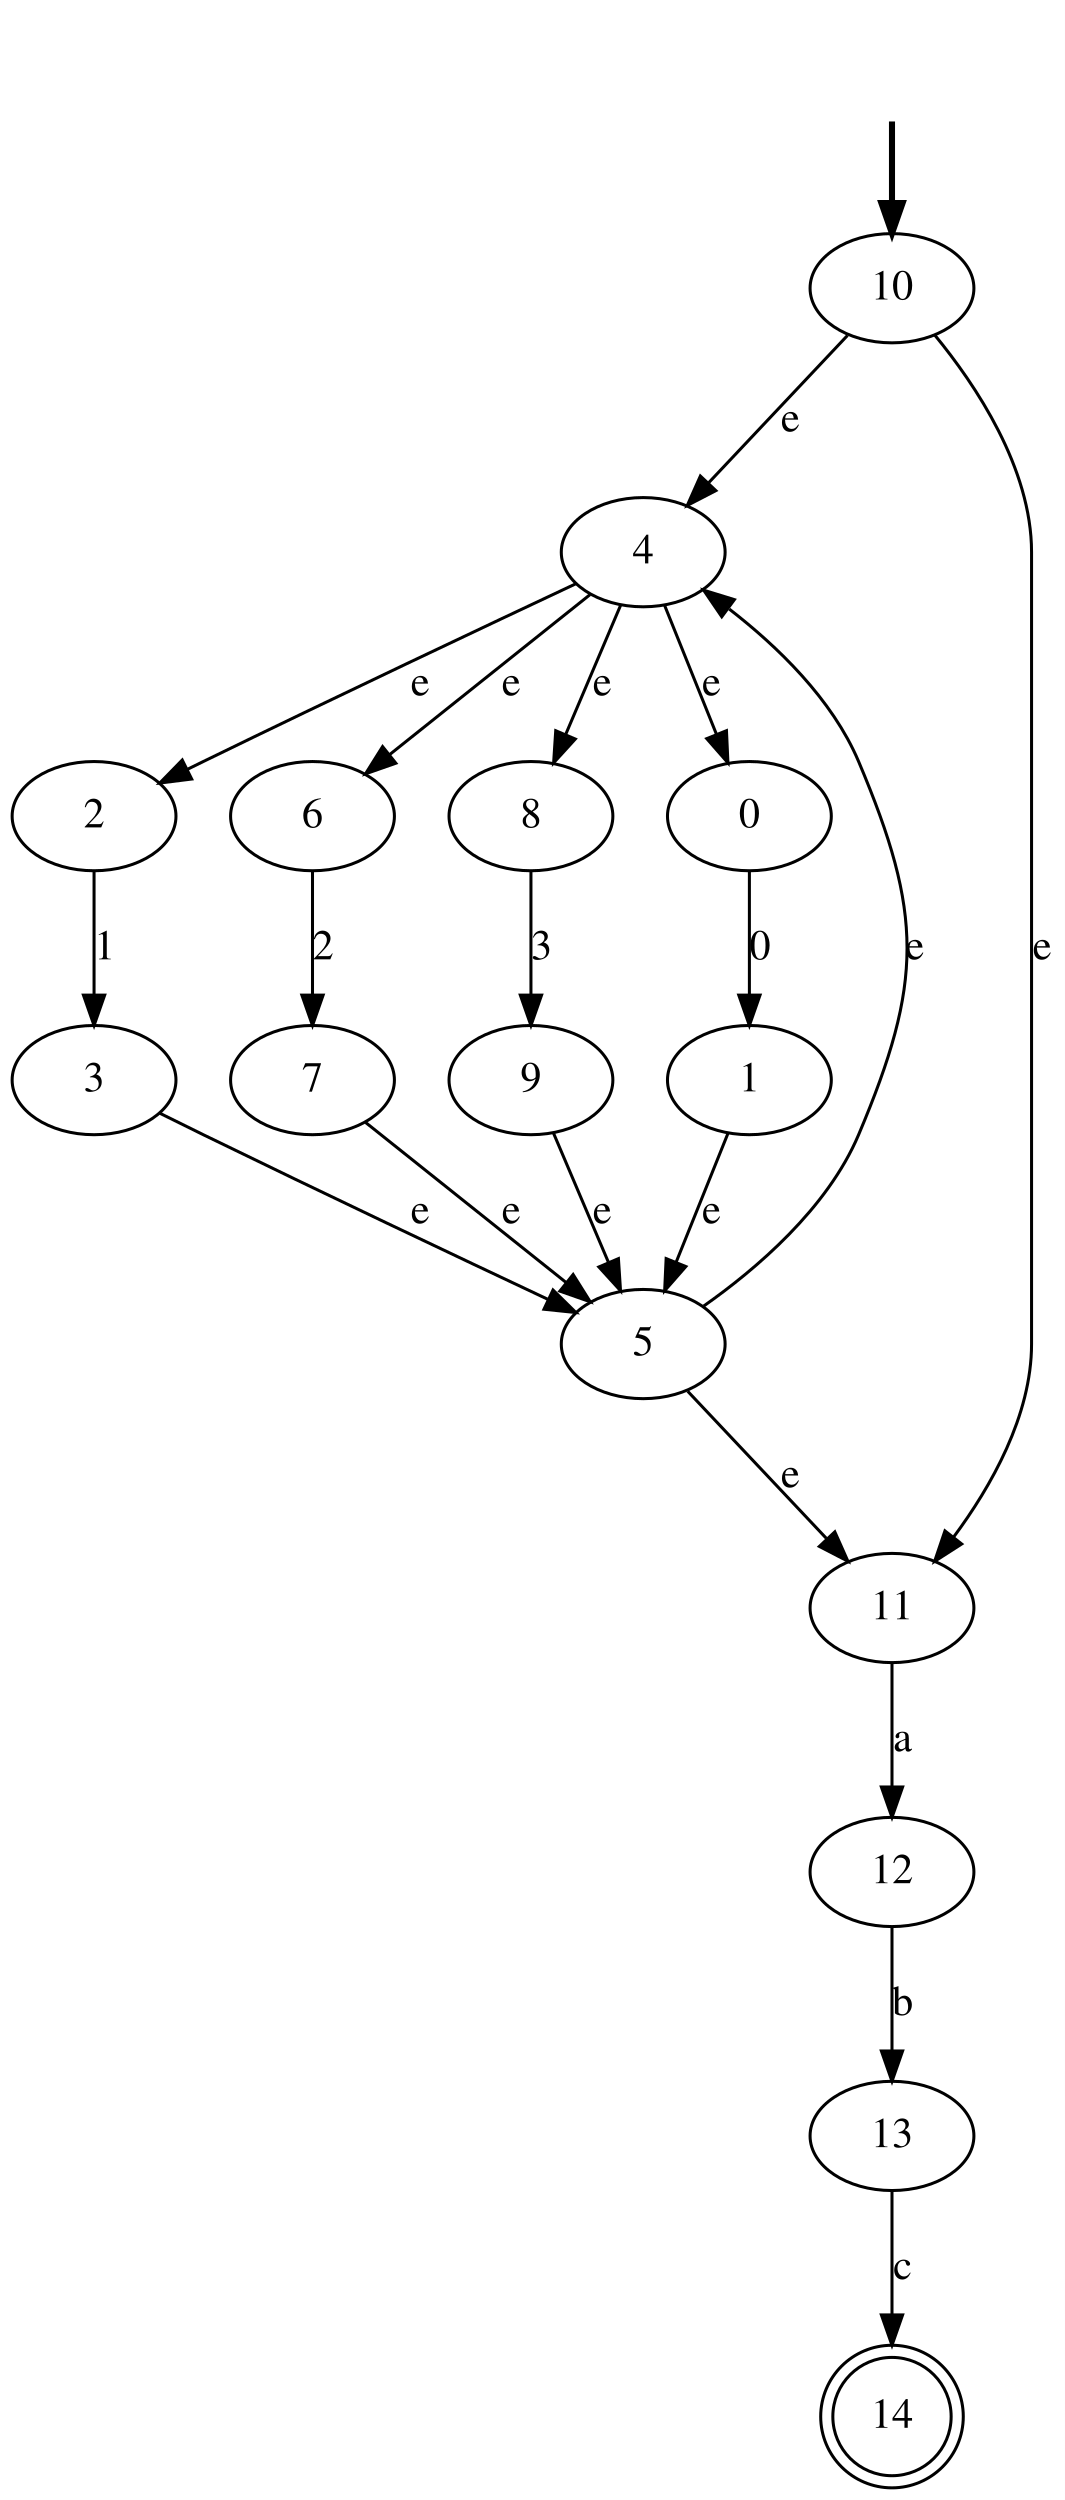
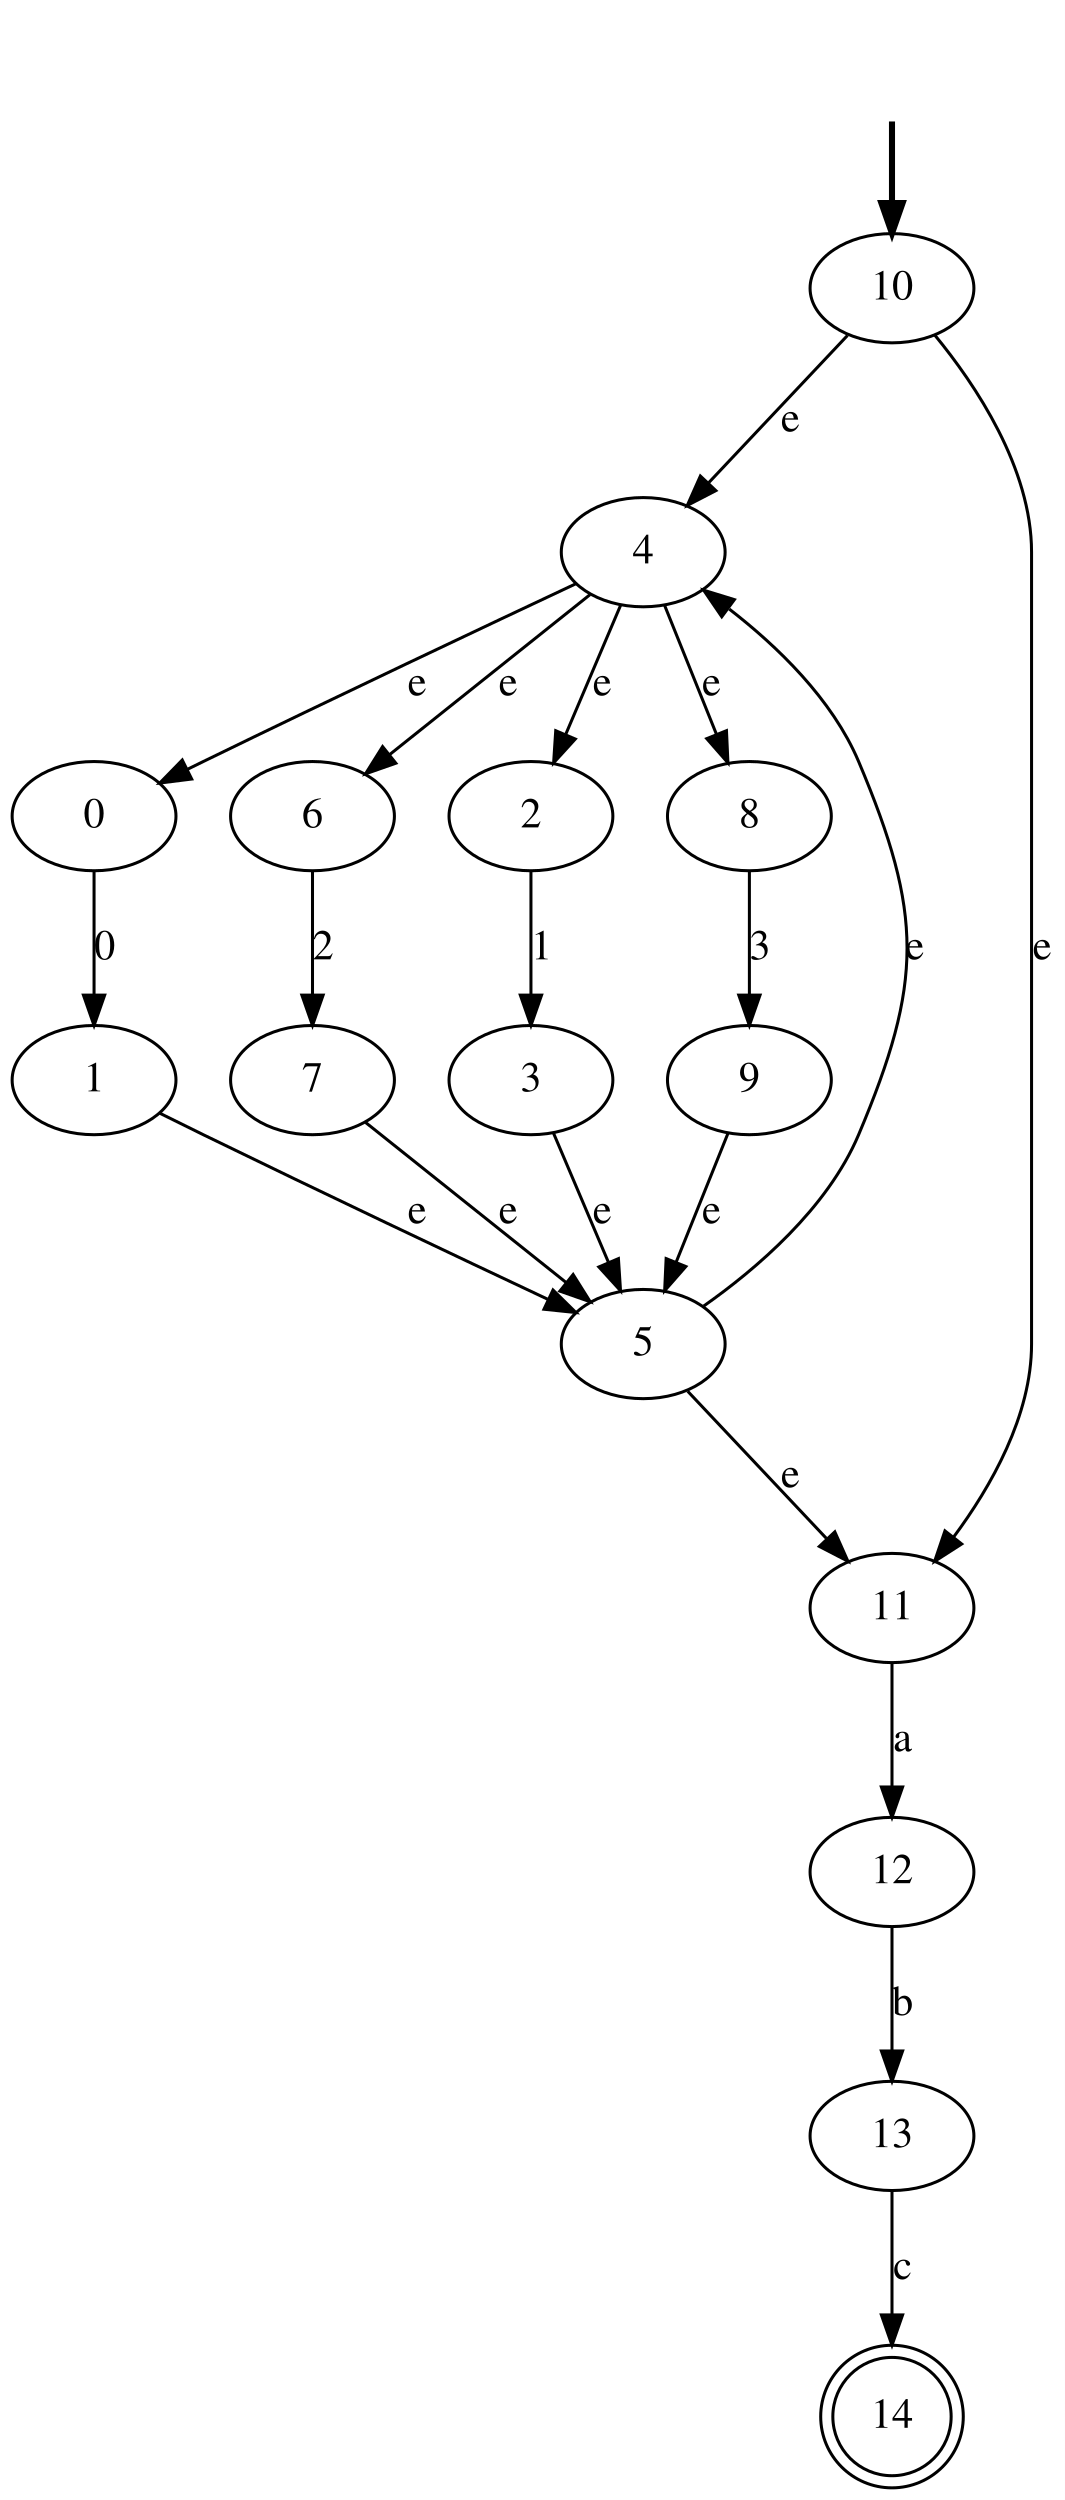
<svg xmlns="http://www.w3.org/2000/svg" width="351pt" height="824pt" viewBox="0.00 0.00 351.00 824.00">
  <g id="graph0" class="graph" transform="scale(1 1) rotate(0) translate(4 819.9965)">
    <polygon fill="#ffffff" stroke="transparent" points="-4,4 -4,-819.996 347,-819.996 347,4 -4,4" />
    <g id="node1" class="node">
</g>
-     <g id="node8" class="node">
+     <g id="node3" class="node">
      <ellipse fill="none" stroke="#000000" cx="290" cy="-724.996" rx="27" ry="18" />
      <text text-anchor="middle" x="290" y="-721.297" font-family="Times,serif" font-size="14.00" fill="#000000">10</text>
    </g>
    <g id="edge1" class="edge">
      <path fill="none" stroke="#000000" stroke-width="2" d="M290,-779.952C290,-771.879 290,-762.173 290,-753.178" />
      <polygon fill="#000000" stroke="#000000" stroke-width="2" points="293.5,-753.087 290,-743.087 286.5,-753.087 293.5,-753.087" />
    </g>
    <g id="node2" class="node">
+       <ellipse fill="none" stroke="#000000" cx="243" cy="-463.997" rx="27" ry="18" />
+       <text text-anchor="middle" x="243" y="-460.296" font-family="Times,serif" font-size="14.00" fill="#000000">9</text>
+     </g>
+     <g id="node12" class="node">
+       <ellipse fill="none" stroke="#000000" cx="208" cy="-376.997" rx="27" ry="18" />
+       <text text-anchor="middle" x="208" y="-373.296" font-family="Times,serif" font-size="14.00" fill="#000000">5</text>
+     </g>
+     <g id="edge13" class="edge">
+       <path fill="none" stroke="#000000" d="M235.917,-446.391C231.031,-434.245 224.441,-417.864 218.891,-404.068" />
+       <polygon fill="#000000" stroke="#000000" points="222.052,-402.547 215.072,-394.576 215.558,-405.16 222.052,-402.547" />
+       <text text-anchor="middle" x="230.5" y="-416.796" font-family="Times,serif" font-size="14.00" fill="#000000">e</text>
+     </g>
+     <g id="node9" class="node">
+       <ellipse fill="none" stroke="#000000" cx="208" cy="-637.996" rx="27" ry="18" />
+       <text text-anchor="middle" x="208" y="-634.297" font-family="Times,serif" font-size="14.00" fill="#000000">4</text>
+     </g>
+     <g id="edge14" class="edge">
+       <path fill="none" stroke="#000000" d="M275.34,-709.443C262.63,-695.958 244.063,-676.259 229.643,-660.959" />
+       <polygon fill="#000000" stroke="#000000" points="231.939,-658.292 222.533,-653.416 226.845,-663.093 231.939,-658.292" />
+       <text text-anchor="middle" x="256.5" y="-677.797" font-family="Times,serif" font-size="14.00" fill="#000000">e</text>
+     </g>
+     <g id="node13" class="node">
+       <ellipse fill="none" stroke="#000000" cx="290" cy="-289.997" rx="27" ry="18" />
+       <text text-anchor="middle" x="290" y="-286.296" font-family="Times,serif" font-size="14.00" fill="#000000">11</text>
+     </g>
+     <g id="edge15" class="edge">
+       <path fill="none" stroke="#000000" d="M304.051,-709.616C317.579,-693.162 336,-665.675 336,-637.996 336,-637.996 336,-637.996 336,-376.997 336,-353.427 322.642,-329.995 310.323,-313.398" />
+       <polygon fill="#000000" stroke="#000000" points="312.968,-311.099 304.051,-305.377 307.454,-315.411 312.968,-311.099" />
+       <text text-anchor="middle" x="339.5" y="-503.796" font-family="Times,serif" font-size="14.00" fill="#000000">e</text>
+     </g>
+     <g id="node4" class="node">
      <ellipse fill="none" stroke="#000000" cx="290" cy="-23.498" rx="19.497" ry="19.497" />
      <ellipse fill="none" stroke="#000000" cx="290" cy="-23.498" rx="23.497" ry="23.497" />
      <text text-anchor="middle" x="290" y="-19.798" font-family="Times,serif" font-size="14.00" fill="#000000">14</text>
    </g>
-     <g id="node3" class="node">
-       <ellipse fill="none" stroke="#000000" cx="171" cy="-463.997" rx="27" ry="18" />
-       <text text-anchor="middle" x="171" y="-460.296" font-family="Times,serif" font-size="14.00" fill="#000000">9</text>
+     <g id="node5" class="node">
+       <ellipse fill="none" stroke="#000000" cx="27" cy="-550.996" rx="27" ry="18" />
+       <text text-anchor="middle" x="27" y="-547.297" font-family="Times,serif" font-size="14.00" fill="#000000">0</text>
    </g>
-     <g id="node16" class="node">
-       <ellipse fill="none" stroke="#000000" cx="208" cy="-376.997" rx="27" ry="18" />
-       <text text-anchor="middle" x="208" y="-373.296" font-family="Times,serif" font-size="14.00" fill="#000000">5</text>
+     <g id="node15" class="node">
+       <ellipse fill="none" stroke="#000000" cx="27" cy="-463.997" rx="27" ry="18" />
+       <text text-anchor="middle" x="27" y="-460.296" font-family="Times,serif" font-size="14.00" fill="#000000">1</text>
    </g>
-     <g id="edge13" class="edge">
-       <path fill="none" stroke="#000000" d="M178.488,-446.391C183.653,-434.245 190.62,-417.864 196.487,-404.068" />
-       <polygon fill="#000000" stroke="#000000" points="199.831,-405.148 200.524,-394.576 193.389,-402.409 199.831,-405.148" />
-       <text text-anchor="middle" x="194.5" y="-416.796" font-family="Times,serif" font-size="14.00" fill="#000000">e</text>
+     <g id="edge2" class="edge">
+       <path fill="none" stroke="#000000" d="M27,-532.97C27,-521.188 27,-505.557 27,-492.155" />
+       <polygon fill="#000000" stroke="#000000" points="30.5,-492 27,-482 23.5,-492 30.5,-492" />
+       <text text-anchor="middle" x="30.5" y="-503.796" font-family="Times,serif" font-size="14.00" fill="#000000">0</text>
    </g>
-     <g id="node4" class="node">
+     <g id="node6" class="node">
      <ellipse fill="none" stroke="#000000" cx="290" cy="-202.996" rx="27" ry="18" />
      <text text-anchor="middle" x="290" y="-199.297" font-family="Times,serif" font-size="14.00" fill="#000000">12</text>
    </g>
-     <g id="node11" class="node">
+     <g id="node16" class="node">
      <ellipse fill="none" stroke="#000000" cx="290" cy="-115.996" rx="27" ry="18" />
      <text text-anchor="middle" x="290" y="-112.296" font-family="Times,serif" font-size="14.00" fill="#000000">13</text>
    </g>
    <g id="edge19" class="edge">
      <path fill="none" stroke="#000000" d="M290,-184.97C290,-173.188 290,-157.557 290,-144.155" />
      <polygon fill="#000000" stroke="#000000" points="293.5,-144 290,-134 286.5,-144 293.5,-144" />
      <text text-anchor="middle" x="293.5" y="-155.797" font-family="Times,serif" font-size="14.00" fill="#000000">b</text>
    </g>
-     <g id="node5" class="node">
-       <ellipse fill="none" stroke="#000000" cx="27" cy="-463.997" rx="27" ry="18" />
-       <text text-anchor="middle" x="27" y="-460.296" font-family="Times,serif" font-size="14.00" fill="#000000">3</text>
-     </g>
-     <g id="edge9" class="edge">
-       <path fill="none" stroke="#000000" d="M48.668,-453.077C53.384,-450.724 58.353,-448.264 63,-445.997 101.944,-426.997 147.049,-405.633 176.479,-391.78" />
-       <polygon fill="#000000" stroke="#000000" points="178.267,-394.807 185.827,-387.384 175.288,-388.472 178.267,-394.807" />
-       <text text-anchor="middle" x="134.5" y="-416.796" font-family="Times,serif" font-size="14.00" fill="#000000">e</text>
-     </g>
-     <g id="node6" class="node">
-       <ellipse fill="none" stroke="#000000" cx="27" cy="-550.996" rx="27" ry="18" />
-       <text text-anchor="middle" x="27" y="-547.297" font-family="Times,serif" font-size="14.00" fill="#000000">2</text>
-     </g>
-     <g id="edge3" class="edge">
-       <path fill="none" stroke="#000000" d="M27,-532.97C27,-521.188 27,-505.557 27,-492.155" />
-       <polygon fill="#000000" stroke="#000000" points="30.5,-492 27,-482 23.5,-492 30.5,-492" />
-       <text text-anchor="middle" x="30.5" y="-503.796" font-family="Times,serif" font-size="14.00" fill="#000000">1</text>
-     </g>
    <g id="node7" class="node">
      <ellipse fill="none" stroke="#000000" cx="99" cy="-550.996" rx="27" ry="18" />
      <text text-anchor="middle" x="99" y="-547.297" font-family="Times,serif" font-size="14.00" fill="#000000">6</text>
    </g>
-     <g id="node10" class="node">
+     <g id="node14" class="node">
      <ellipse fill="none" stroke="#000000" cx="99" cy="-463.997" rx="27" ry="18" />
      <text text-anchor="middle" x="99" y="-460.296" font-family="Times,serif" font-size="14.00" fill="#000000">7</text>
    </g>
    <g id="edge10" class="edge">
      <path fill="none" stroke="#000000" d="M99,-532.97C99,-521.188 99,-505.557 99,-492.155" />
      <polygon fill="#000000" stroke="#000000" points="102.5,-492 99,-482 95.5,-492 102.5,-492" />
      <text text-anchor="middle" x="102.5" y="-503.796" font-family="Times,serif" font-size="14.00" fill="#000000">2</text>
    </g>
-     <g id="node14" class="node">
-       <ellipse fill="none" stroke="#000000" cx="208" cy="-637.996" rx="27" ry="18" />
-       <text text-anchor="middle" x="208" y="-634.297" font-family="Times,serif" font-size="14.00" fill="#000000">4</text>
+     <g id="node8" class="node">
+       <ellipse fill="none" stroke="#000000" cx="171" cy="-550.996" rx="27" ry="18" />
+       <text text-anchor="middle" x="171" y="-547.297" font-family="Times,serif" font-size="14.00" fill="#000000">2</text>
    </g>
-     <g id="edge15" class="edge">
-       <path fill="none" stroke="#000000" d="M275.34,-709.443C262.63,-695.958 244.063,-676.259 229.643,-660.959" />
-       <polygon fill="#000000" stroke="#000000" points="231.939,-658.292 222.533,-653.416 226.845,-663.093 231.939,-658.292" />
-       <text text-anchor="middle" x="256.5" y="-677.797" font-family="Times,serif" font-size="14.00" fill="#000000">e</text>
+     <g id="node10" class="node">
+       <ellipse fill="none" stroke="#000000" cx="171" cy="-463.997" rx="27" ry="18" />
+       <text text-anchor="middle" x="171" y="-460.296" font-family="Times,serif" font-size="14.00" fill="#000000">3</text>
    </g>
-     <g id="node15" class="node">
-       <ellipse fill="none" stroke="#000000" cx="290" cy="-289.997" rx="27" ry="18" />
-       <text text-anchor="middle" x="290" y="-286.296" font-family="Times,serif" font-size="14.00" fill="#000000">11</text>
+     <g id="edge3" class="edge">
+       <path fill="none" stroke="#000000" d="M171,-532.97C171,-521.188 171,-505.557 171,-492.155" />
+       <polygon fill="#000000" stroke="#000000" points="174.5,-492 171,-482 167.5,-492 174.5,-492" />
+       <text text-anchor="middle" x="174.5" y="-503.796" font-family="Times,serif" font-size="14.00" fill="#000000">1</text>
    </g>
-     <g id="edge14" class="edge">
-       <path fill="none" stroke="#000000" d="M304.051,-709.616C317.579,-693.162 336,-665.675 336,-637.996 336,-637.996 336,-637.996 336,-376.997 336,-353.427 322.642,-329.995 310.323,-313.398" />
-       <polygon fill="#000000" stroke="#000000" points="312.968,-311.099 304.051,-305.377 307.454,-315.411 312.968,-311.099" />
-       <text text-anchor="middle" x="339.5" y="-503.796" font-family="Times,serif" font-size="14.00" fill="#000000">e</text>
+     <g id="edge6" class="edge">
+       <path fill="none" stroke="#000000" d="M185.827,-627.609C157.326,-614.22 106.346,-590.144 63,-568.996 61.257,-568.146 59.469,-567.269 57.666,-566.38" />
+       <polygon fill="#000000" stroke="#000000" points="59.182,-563.225 48.668,-561.916 56.071,-569.496 59.182,-563.225" />
+       <text text-anchor="middle" x="133.5" y="-590.797" font-family="Times,serif" font-size="14.00" fill="#000000">e</text>
    </g>
-     <g id="node9" class="node">
-       <ellipse fill="none" stroke="#000000" cx="243" cy="-463.997" rx="27" ry="18" />
-       <text text-anchor="middle" x="243" y="-460.296" font-family="Times,serif" font-size="14.00" fill="#000000">1</text>
+     <g id="edge4" class="edge">
+       <path fill="none" stroke="#000000" d="M190.487,-624.019C172.61,-609.749 144.679,-587.456 124.379,-571.253" />
+       <polygon fill="#000000" stroke="#000000" points="126.468,-568.443 116.469,-564.94 122.102,-573.914 126.468,-568.443" />
+       <text text-anchor="middle" x="163.5" y="-590.797" font-family="Times,serif" font-size="14.00" fill="#000000">e</text>
    </g>
-     <g id="edge8" class="edge">
-       <path fill="none" stroke="#000000" d="M235.917,-446.391C231.031,-434.245 224.441,-417.864 218.891,-404.068" />
-       <polygon fill="#000000" stroke="#000000" points="222.052,-402.547 215.072,-394.576 215.558,-405.16 222.052,-402.547" />
-       <text text-anchor="middle" x="230.5" y="-416.796" font-family="Times,serif" font-size="14.00" fill="#000000">e</text>
+     <g id="edge5" class="edge">
+       <path fill="none" stroke="#000000" d="M200.512,-620.391C195.347,-608.245 188.38,-591.864 182.513,-578.068" />
+       <polygon fill="#000000" stroke="#000000" points="185.611,-576.409 178.476,-568.576 179.169,-579.148 185.611,-576.409" />
+       <text text-anchor="middle" x="194.5" y="-590.797" font-family="Times,serif" font-size="14.00" fill="#000000">e</text>
+     </g>
+     <g id="node11" class="node">
+       <ellipse fill="none" stroke="#000000" cx="243" cy="-550.996" rx="27" ry="18" />
+       <text text-anchor="middle" x="243" y="-547.297" font-family="Times,serif" font-size="14.00" fill="#000000">8</text>
+     </g>
+     <g id="edge7" class="edge">
+       <path fill="none" stroke="#000000" d="M215.083,-620.391C219.969,-608.245 226.559,-591.864 232.109,-578.068" />
+       <polygon fill="#000000" stroke="#000000" points="235.442,-579.16 235.928,-568.576 228.948,-576.547 235.442,-579.16" />
+       <text text-anchor="middle" x="230.5" y="-590.797" font-family="Times,serif" font-size="14.00" fill="#000000">e</text>
+     </g>
+     <g id="edge9" class="edge">
+       <path fill="none" stroke="#000000" d="M178.488,-446.391C183.653,-434.245 190.62,-417.864 196.487,-404.068" />
+       <polygon fill="#000000" stroke="#000000" points="199.831,-405.148 200.524,-394.576 193.389,-402.409 199.831,-405.148" />
+       <text text-anchor="middle" x="194.5" y="-416.796" font-family="Times,serif" font-size="14.00" fill="#000000">e</text>
+     </g>
+     <g id="edge12" class="edge">
+       <path fill="none" stroke="#000000" d="M243,-532.97C243,-521.188 243,-505.557 243,-492.155" />
+       <polygon fill="#000000" stroke="#000000" points="246.5,-492 243,-482 239.5,-492 246.5,-492" />
+       <text text-anchor="middle" x="246.5" y="-503.796" font-family="Times,serif" font-size="14.00" fill="#000000">3</text>
+     </g>
+     <g id="edge16" class="edge">
+       <path fill="none" stroke="#000000" d="M227.925,-389.517C245.096,-401.597 268.696,-421.614 279,-445.997 300.28,-496.351 300.28,-518.642 279,-568.996 270.306,-589.569 252.146,-607.034 236.369,-619.246" />
+       <polygon fill="#000000" stroke="#000000" points="233.894,-616.722 227.925,-625.476 238.05,-622.355 233.894,-616.722" />
+       <text text-anchor="middle" x="297.5" y="-503.796" font-family="Times,serif" font-size="14.00" fill="#000000">e</text>
+     </g>
+     <g id="edge17" class="edge">
+       <path fill="none" stroke="#000000" d="M222.66,-361.443C235.37,-347.958 253.937,-328.259 268.357,-312.959" />
+       <polygon fill="#000000" stroke="#000000" points="271.155,-315.094 275.467,-305.416 266.061,-310.292 271.155,-315.094" />
+       <text text-anchor="middle" x="256.5" y="-329.796" font-family="Times,serif" font-size="14.00" fill="#000000">e</text>
+     </g>
+     <g id="edge18" class="edge">
+       <path fill="none" stroke="#000000" d="M290,-271.97C290,-260.188 290,-244.557 290,-231.155" />
+       <polygon fill="#000000" stroke="#000000" points="293.5,-231 290,-221 286.5,-231 293.5,-231" />
+       <text text-anchor="middle" x="293.5" y="-242.797" font-family="Times,serif" font-size="14.00" fill="#000000">a</text>
    </g>
    <g id="edge11" class="edge">
      <path fill="none" stroke="#000000" d="M116.513,-450.019C134.39,-435.749 162.321,-413.456 182.621,-397.253" />
      <polygon fill="#000000" stroke="#000000" points="184.898,-399.914 190.531,-390.94 180.532,-394.443 184.898,-399.914" />
-       <text text-anchor="middle" x="164.5" y="-416.796" font-family="Times,serif" font-size="14.00" fill="#000000">e</text>
+       <text text-anchor="middle" x="163.5" y="-416.796" font-family="Times,serif" font-size="14.00" fill="#000000">e</text>
+     </g>
+     <g id="edge8" class="edge">
+       <path fill="none" stroke="#000000" d="M48.668,-453.077C53.384,-450.724 58.353,-448.264 63,-445.997 101.944,-426.997 147.049,-405.633 176.479,-391.78" />
+       <polygon fill="#000000" stroke="#000000" points="178.267,-394.807 185.827,-387.384 175.288,-388.472 178.267,-394.807" />
+       <text text-anchor="middle" x="133.5" y="-416.796" font-family="Times,serif" font-size="14.00" fill="#000000">e</text>
    </g>
    <g id="edge20" class="edge">
      <path fill="none" stroke="#000000" d="M290,-97.722C290,-86.142 290,-70.815 290,-57.096" />
      <polygon fill="#000000" stroke="#000000" points="293.5,-57.008 290,-47.008 286.5,-57.008 293.5,-57.008" />
      <text text-anchor="middle" x="293.5" y="-68.796" font-family="Times,serif" font-size="14.00" fill="#000000">c</text>
    </g>
-     <g id="node12" class="node">
-       <ellipse fill="none" stroke="#000000" cx="171" cy="-550.996" rx="27" ry="18" />
-       <text text-anchor="middle" x="171" y="-547.297" font-family="Times,serif" font-size="14.00" fill="#000000">8</text>
-     </g>
-     <g id="edge12" class="edge">
-       <path fill="none" stroke="#000000" d="M171,-532.97C171,-521.188 171,-505.557 171,-492.155" />
-       <polygon fill="#000000" stroke="#000000" points="174.5,-492 171,-482 167.5,-492 174.5,-492" />
-       <text text-anchor="middle" x="174.5" y="-503.796" font-family="Times,serif" font-size="14.00" fill="#000000">3</text>
-     </g>
-     <g id="node13" class="node">
-       <ellipse fill="none" stroke="#000000" cx="243" cy="-550.996" rx="27" ry="18" />
-       <text text-anchor="middle" x="243" y="-547.297" font-family="Times,serif" font-size="14.00" fill="#000000">0</text>
-     </g>
-     <g id="edge2" class="edge">
-       <path fill="none" stroke="#000000" d="M243,-532.97C243,-521.188 243,-505.557 243,-492.155" />
-       <polygon fill="#000000" stroke="#000000" points="246.5,-492 243,-482 239.5,-492 246.5,-492" />
-       <text text-anchor="middle" x="246.5" y="-503.796" font-family="Times,serif" font-size="14.00" fill="#000000">0</text>
-     </g>
-     <g id="edge6" class="edge">
-       <path fill="none" stroke="#000000" d="M185.827,-627.609C157.326,-614.22 106.346,-590.144 63,-568.996 61.257,-568.146 59.469,-567.269 57.666,-566.38" />
-       <polygon fill="#000000" stroke="#000000" points="59.182,-563.225 48.668,-561.916 56.071,-569.496 59.182,-563.225" />
-       <text text-anchor="middle" x="134.5" y="-590.797" font-family="Times,serif" font-size="14.00" fill="#000000">e</text>
-     </g>
-     <g id="edge7" class="edge">
-       <path fill="none" stroke="#000000" d="M190.487,-624.019C172.61,-609.749 144.679,-587.456 124.379,-571.253" />
-       <polygon fill="#000000" stroke="#000000" points="126.468,-568.443 116.469,-564.94 122.102,-573.914 126.468,-568.443" />
-       <text text-anchor="middle" x="164.5" y="-590.797" font-family="Times,serif" font-size="14.00" fill="#000000">e</text>
-     </g>
-     <g id="edge4" class="edge">
-       <path fill="none" stroke="#000000" d="M200.512,-620.391C195.347,-608.245 188.38,-591.864 182.513,-578.068" />
-       <polygon fill="#000000" stroke="#000000" points="185.611,-576.409 178.476,-568.576 179.169,-579.148 185.611,-576.409" />
-       <text text-anchor="middle" x="194.5" y="-590.797" font-family="Times,serif" font-size="14.00" fill="#000000">e</text>
-     </g>
-     <g id="edge5" class="edge">
-       <path fill="none" stroke="#000000" d="M215.083,-620.391C219.969,-608.245 226.559,-591.864 232.109,-578.068" />
-       <polygon fill="#000000" stroke="#000000" points="235.442,-579.16 235.928,-568.576 228.948,-576.547 235.442,-579.16" />
-       <text text-anchor="middle" x="230.5" y="-590.797" font-family="Times,serif" font-size="14.00" fill="#000000">e</text>
-     </g>
-     <g id="edge18" class="edge">
-       <path fill="none" stroke="#000000" d="M290,-271.97C290,-260.188 290,-244.557 290,-231.155" />
-       <polygon fill="#000000" stroke="#000000" points="293.5,-231 290,-221 286.5,-231 293.5,-231" />
-       <text text-anchor="middle" x="293.5" y="-242.797" font-family="Times,serif" font-size="14.00" fill="#000000">a</text>
-     </g>
-     <g id="edge17" class="edge">
-       <path fill="none" stroke="#000000" d="M227.925,-389.517C245.096,-401.597 268.696,-421.614 279,-445.997 300.28,-496.351 300.28,-518.642 279,-568.996 270.306,-589.569 252.146,-607.034 236.369,-619.246" />
-       <polygon fill="#000000" stroke="#000000" points="233.894,-616.722 227.925,-625.476 238.05,-622.355 233.894,-616.722" />
-       <text text-anchor="middle" x="297.5" y="-503.796" font-family="Times,serif" font-size="14.00" fill="#000000">e</text>
-     </g>
-     <g id="edge16" class="edge">
-       <path fill="none" stroke="#000000" d="M222.66,-361.443C235.37,-347.958 253.937,-328.259 268.357,-312.959" />
-       <polygon fill="#000000" stroke="#000000" points="271.155,-315.094 275.467,-305.416 266.061,-310.292 271.155,-315.094" />
-       <text text-anchor="middle" x="256.5" y="-329.796" font-family="Times,serif" font-size="14.00" fill="#000000">e</text>
-     </g>
  </g>
</svg>
